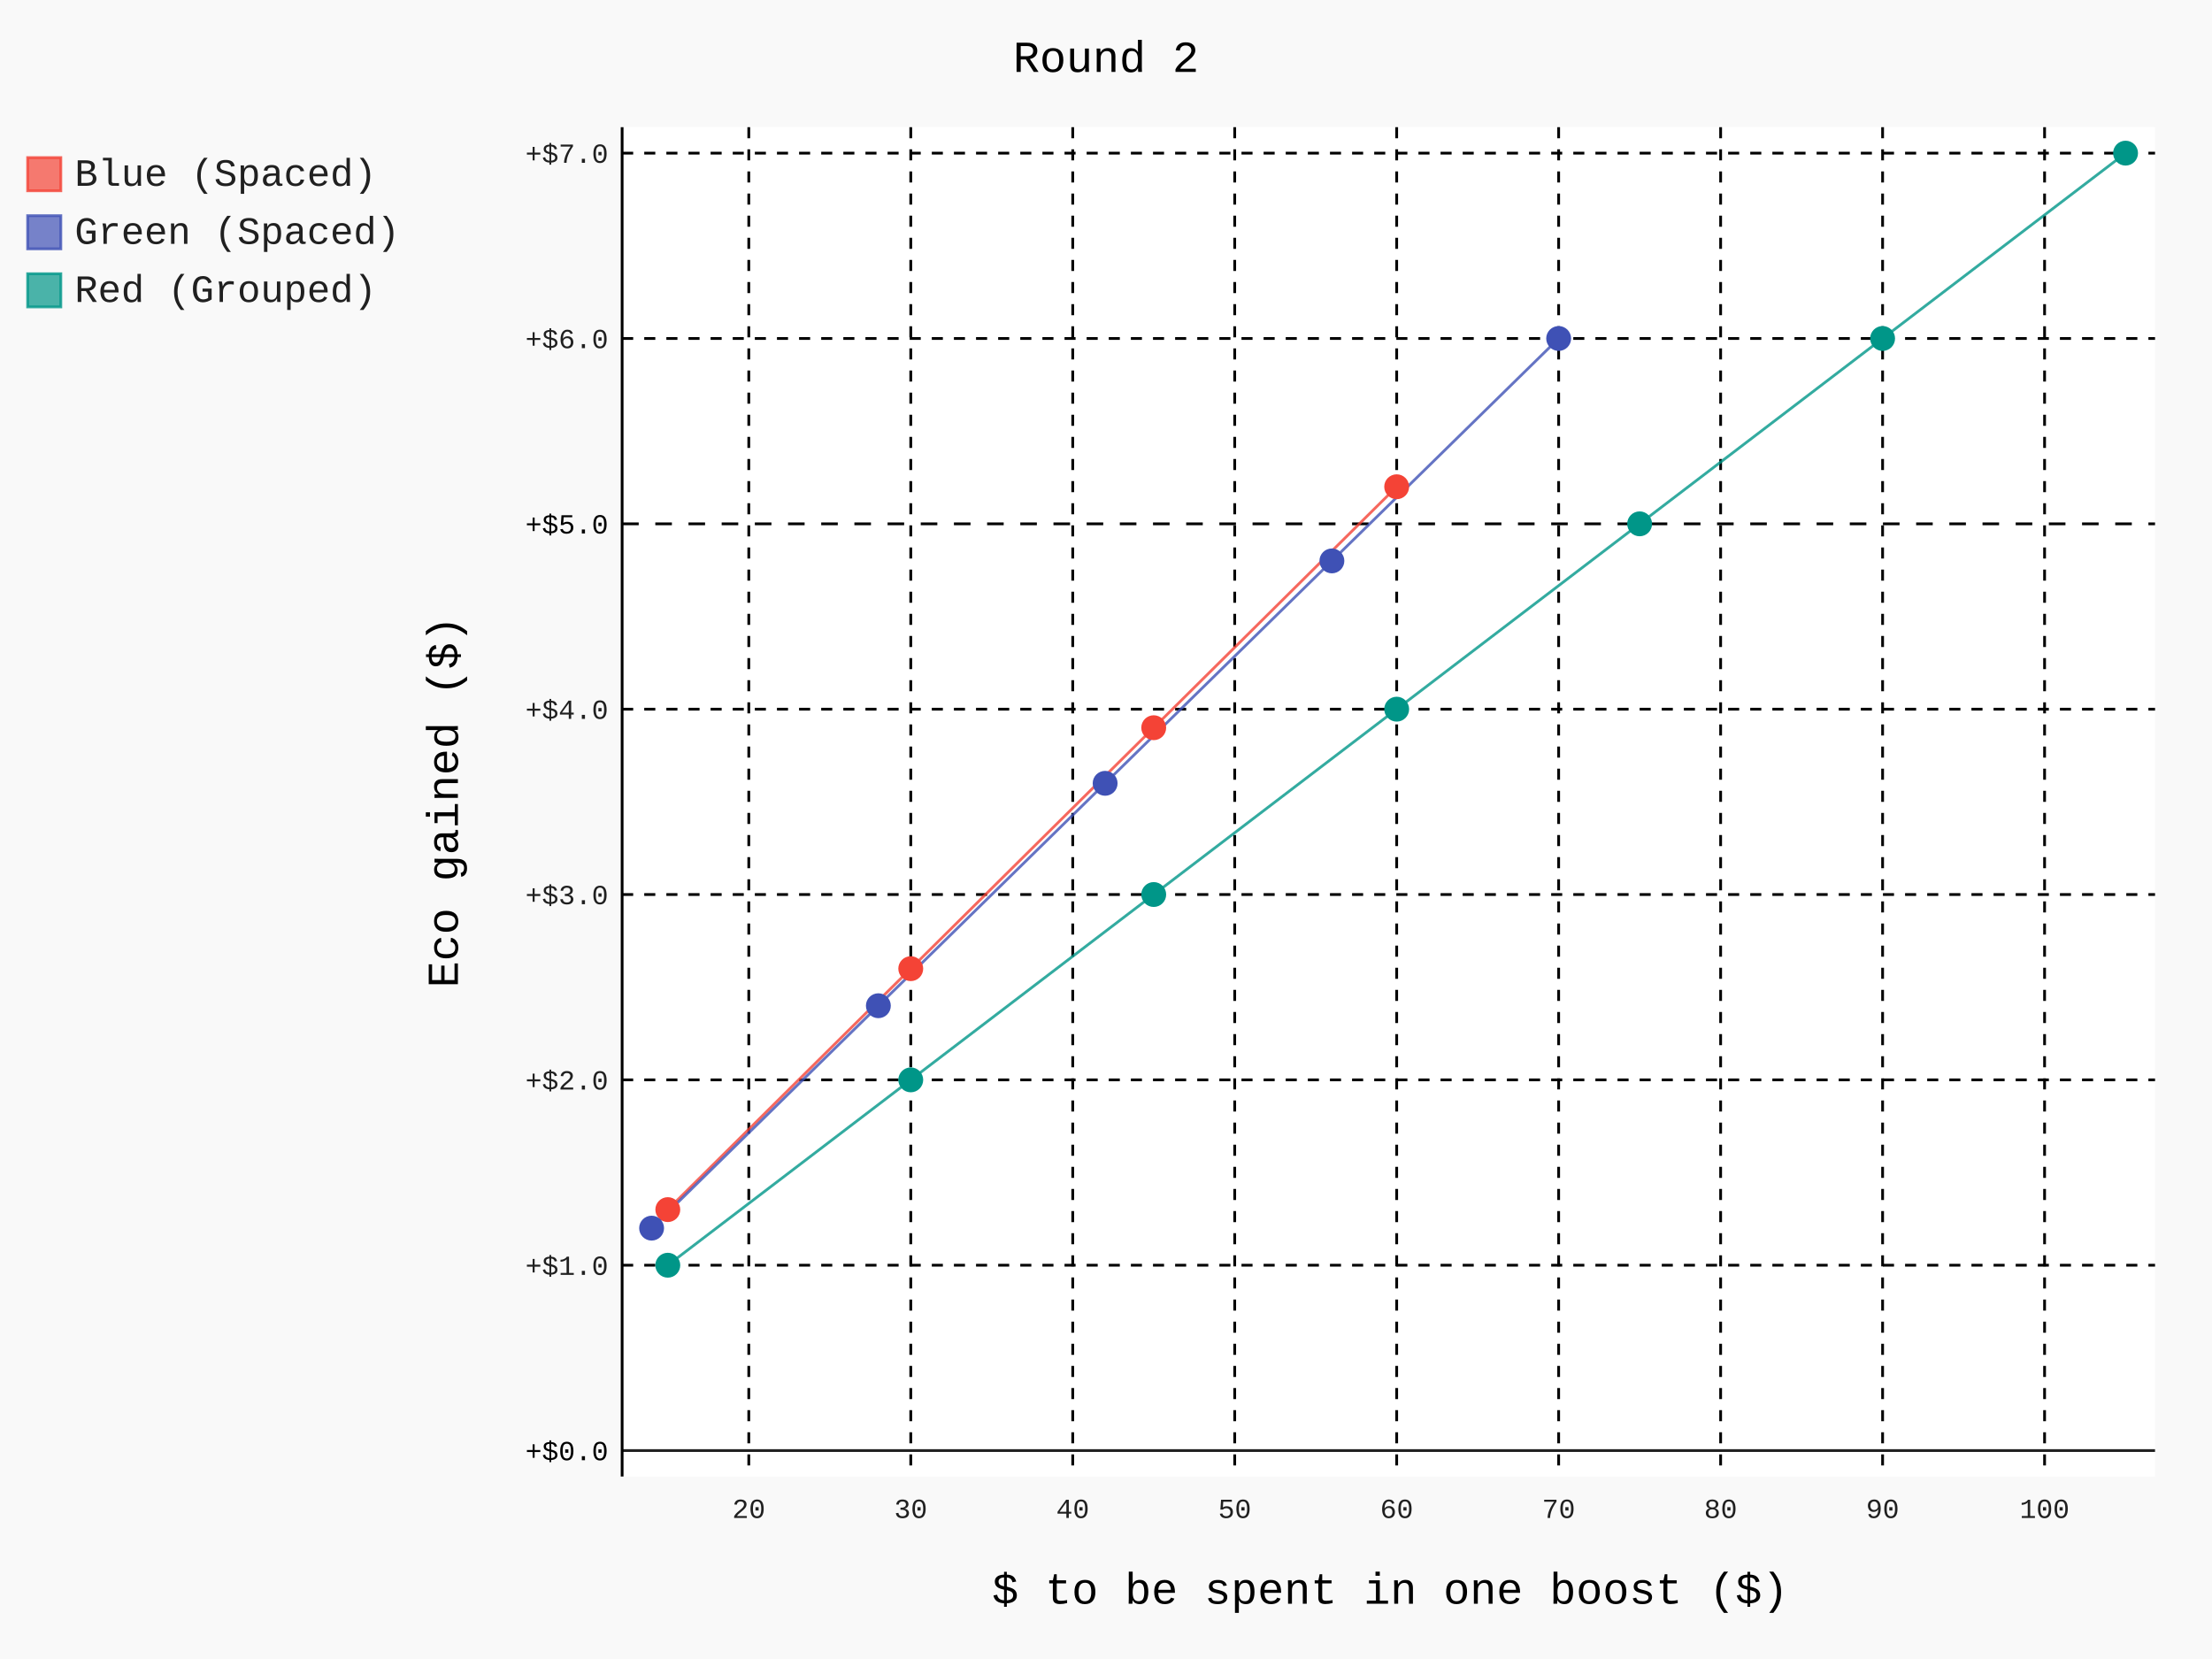
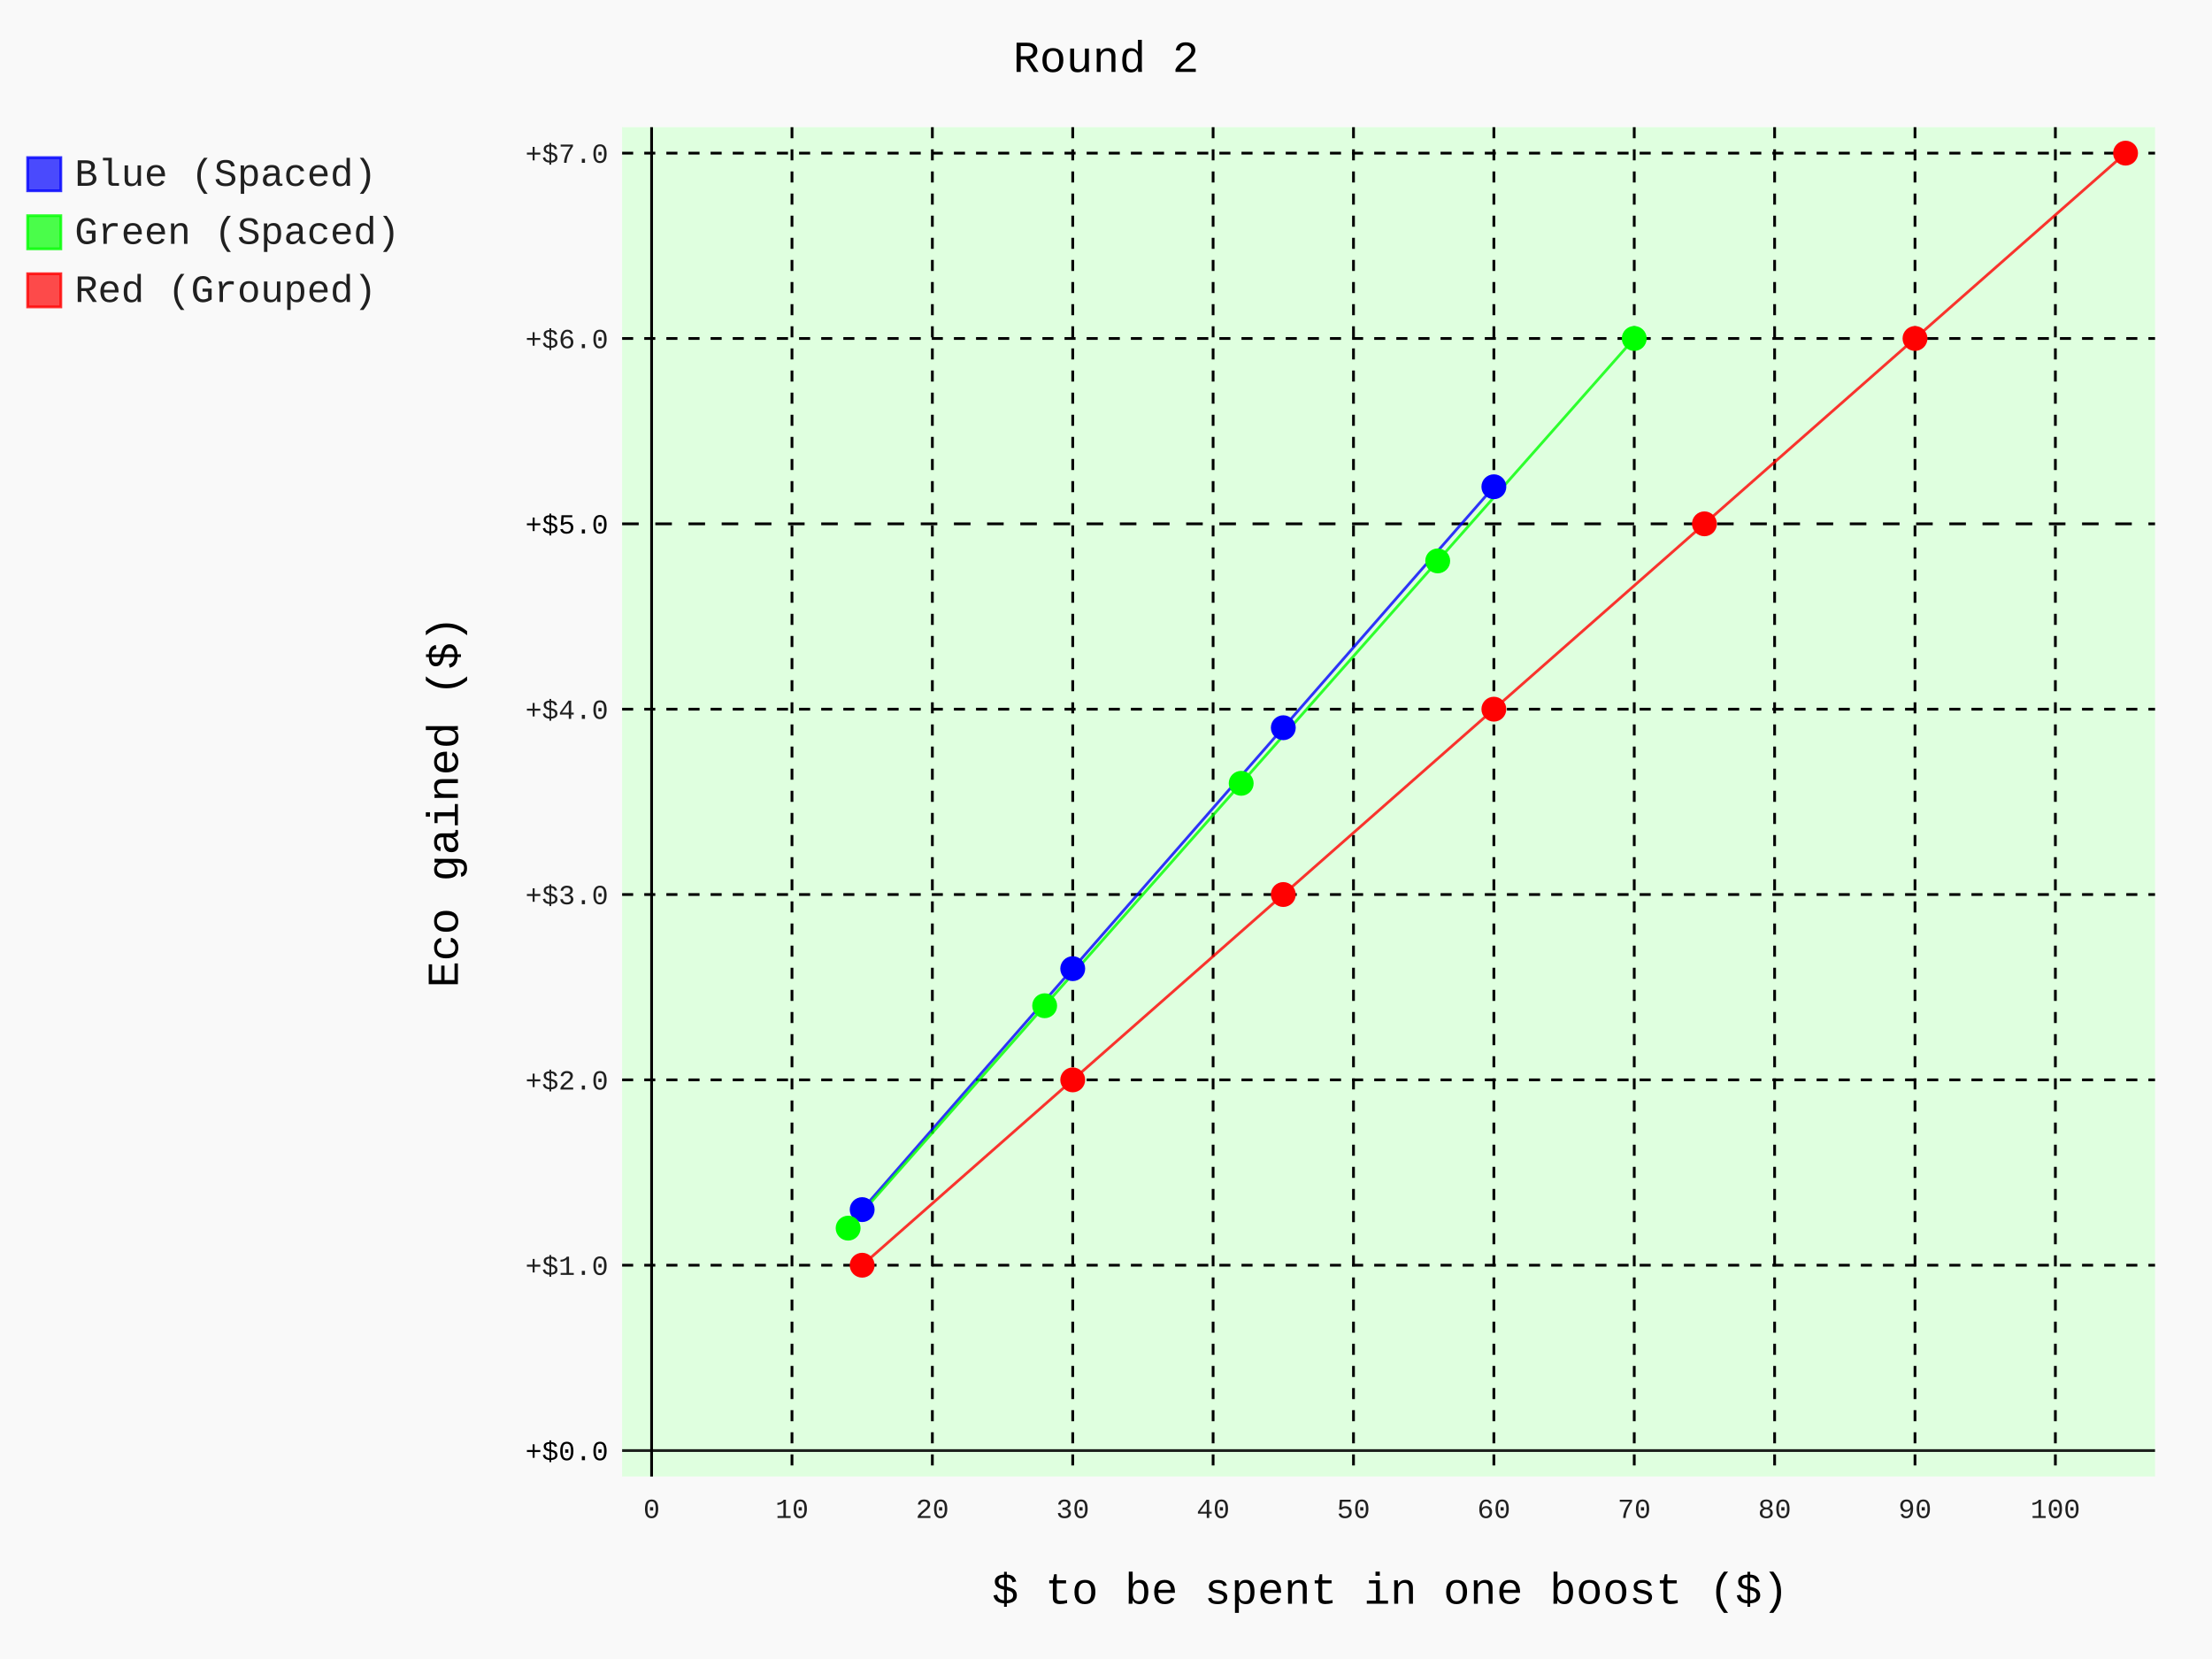
- <svg xmlns="http://www.w3.org/2000/svg" id="chart-f45c3a11-49fb-4340-b621-5f92b5d7a527" class="pygal-chart" viewBox="0 0 800 600">
+ <svg xmlns="http://www.w3.org/2000/svg" id="chart-c076b51b-e39f-4b82-9828-10718c4d2be9" class="pygal-chart" viewBox="0 0 800 600">
  <defs>
-     <style type="text/css">#chart-f45c3a11-49fb-4340-b621-5f92b5d7a527{-webkit-user-select:none;-webkit-font-smoothing:antialiased;font-family:Consolas,"Liberation Mono",Menlo,Courier,monospace}#chart-f45c3a11-49fb-4340-b621-5f92b5d7a527 .title{font-family:Consolas,"Liberation Mono",Menlo,Courier,monospace;font-size:16px}#chart-f45c3a11-49fb-4340-b621-5f92b5d7a527 .legends .legend text{font-family:Consolas,"Liberation Mono",Menlo,Courier,monospace;font-size:14px}#chart-f45c3a11-49fb-4340-b621-5f92b5d7a527 .axis text{font-family:Consolas,"Liberation Mono",Menlo,Courier,monospace;font-size:10px}#chart-f45c3a11-49fb-4340-b621-5f92b5d7a527 .axis text.major{font-family:Consolas,"Liberation Mono",Menlo,Courier,monospace;font-size:10px}#chart-f45c3a11-49fb-4340-b621-5f92b5d7a527 .text-overlay text.value{font-family:Consolas,"Liberation Mono",Menlo,Courier,monospace;font-size:16px}#chart-f45c3a11-49fb-4340-b621-5f92b5d7a527 .text-overlay text.label{font-family:Consolas,"Liberation Mono",Menlo,Courier,monospace;font-size:10px}#chart-f45c3a11-49fb-4340-b621-5f92b5d7a527 .tooltip{font-family:Consolas,"Liberation Mono",Menlo,Courier,monospace;font-size:14px}#chart-f45c3a11-49fb-4340-b621-5f92b5d7a527 text.no_data{font-family:Consolas,"Liberation Mono",Menlo,Courier,monospace;font-size:64px}
- #chart-f45c3a11-49fb-4340-b621-5f92b5d7a527{background-color:rgba(249,249,249,1)}#chart-f45c3a11-49fb-4340-b621-5f92b5d7a527 path,#chart-f45c3a11-49fb-4340-b621-5f92b5d7a527 line,#chart-f45c3a11-49fb-4340-b621-5f92b5d7a527 rect,#chart-f45c3a11-49fb-4340-b621-5f92b5d7a527 circle{-webkit-transition:150ms;-moz-transition:150ms;transition:150ms}#chart-f45c3a11-49fb-4340-b621-5f92b5d7a527 .graph &gt; .background{fill:rgba(249,249,249,1)}#chart-f45c3a11-49fb-4340-b621-5f92b5d7a527 .plot &gt; .background{fill:rgba(255,255,255,1)}#chart-f45c3a11-49fb-4340-b621-5f92b5d7a527 .graph{fill:rgba(0,0,0,.87)}#chart-f45c3a11-49fb-4340-b621-5f92b5d7a527 text.no_data{fill:rgba(0,0,0,1)}#chart-f45c3a11-49fb-4340-b621-5f92b5d7a527 .title{fill:rgba(0,0,0,1)}#chart-f45c3a11-49fb-4340-b621-5f92b5d7a527 .legends .legend text{fill:rgba(0,0,0,.87)}#chart-f45c3a11-49fb-4340-b621-5f92b5d7a527 .legends .legend:hover text{fill:rgba(0,0,0,1)}#chart-f45c3a11-49fb-4340-b621-5f92b5d7a527 .axis .line{stroke:rgba(0,0,0,1)}#chart-f45c3a11-49fb-4340-b621-5f92b5d7a527 .axis .guide.line{stroke:rgba(0,0,0,.54)}#chart-f45c3a11-49fb-4340-b621-5f92b5d7a527 .axis .major.line{stroke:rgba(0,0,0,.87)}#chart-f45c3a11-49fb-4340-b621-5f92b5d7a527 .axis text.major{fill:rgba(0,0,0,1)}#chart-f45c3a11-49fb-4340-b621-5f92b5d7a527 .axis.y .guides:hover .guide.line,#chart-f45c3a11-49fb-4340-b621-5f92b5d7a527 .line-graph .axis.x .guides:hover .guide.line,#chart-f45c3a11-49fb-4340-b621-5f92b5d7a527 .stackedline-graph .axis.x .guides:hover .guide.line,#chart-f45c3a11-49fb-4340-b621-5f92b5d7a527 .xy-graph .axis.x .guides:hover .guide.line{stroke:rgba(0,0,0,1)}#chart-f45c3a11-49fb-4340-b621-5f92b5d7a527 .axis .guides:hover text{fill:rgba(0,0,0,1)}#chart-f45c3a11-49fb-4340-b621-5f92b5d7a527 .reactive{fill-opacity:.7;stroke-opacity:.8;stroke-width:1}#chart-f45c3a11-49fb-4340-b621-5f92b5d7a527 .ci{stroke:rgba(0,0,0,.87)}#chart-f45c3a11-49fb-4340-b621-5f92b5d7a527 .reactive.active,#chart-f45c3a11-49fb-4340-b621-5f92b5d7a527 .active .reactive{fill-opacity:.8;stroke-opacity:.9;stroke-width:4}#chart-f45c3a11-49fb-4340-b621-5f92b5d7a527 .ci .reactive.active{stroke-width:1.5}#chart-f45c3a11-49fb-4340-b621-5f92b5d7a527 .series text{fill:rgba(0,0,0,1)}#chart-f45c3a11-49fb-4340-b621-5f92b5d7a527 .tooltip rect{fill:rgba(255,255,255,1);stroke:rgba(0,0,0,1);-webkit-transition:opacity 150ms;-moz-transition:opacity 150ms;transition:opacity 150ms}#chart-f45c3a11-49fb-4340-b621-5f92b5d7a527 .tooltip .label{fill:rgba(0,0,0,.87)}#chart-f45c3a11-49fb-4340-b621-5f92b5d7a527 .tooltip .label{fill:rgba(0,0,0,.87)}#chart-f45c3a11-49fb-4340-b621-5f92b5d7a527 .tooltip .legend{font-size:.8em;fill:rgba(0,0,0,.54)}#chart-f45c3a11-49fb-4340-b621-5f92b5d7a527 .tooltip .x_label{font-size:.6em;fill:rgba(0,0,0,1)}#chart-f45c3a11-49fb-4340-b621-5f92b5d7a527 .tooltip .xlink{font-size:.5em;text-decoration:underline}#chart-f45c3a11-49fb-4340-b621-5f92b5d7a527 .tooltip .value{font-size:1.5em}#chart-f45c3a11-49fb-4340-b621-5f92b5d7a527 .bound{font-size:.5em}#chart-f45c3a11-49fb-4340-b621-5f92b5d7a527 .max-value{font-size:.75em;fill:rgba(0,0,0,.54)}#chart-f45c3a11-49fb-4340-b621-5f92b5d7a527 .map-element{fill:rgba(255,255,255,1);stroke:rgba(0,0,0,.54) !important}#chart-f45c3a11-49fb-4340-b621-5f92b5d7a527 .map-element .reactive{fill-opacity:inherit;stroke-opacity:inherit}#chart-f45c3a11-49fb-4340-b621-5f92b5d7a527 .color-0,#chart-f45c3a11-49fb-4340-b621-5f92b5d7a527 .color-0 a:visited{stroke:#F44336;fill:#F44336}#chart-f45c3a11-49fb-4340-b621-5f92b5d7a527 .color-1,#chart-f45c3a11-49fb-4340-b621-5f92b5d7a527 .color-1 a:visited{stroke:#3F51B5;fill:#3F51B5}#chart-f45c3a11-49fb-4340-b621-5f92b5d7a527 .color-2,#chart-f45c3a11-49fb-4340-b621-5f92b5d7a527 .color-2 a:visited{stroke:#009688;fill:#009688}#chart-f45c3a11-49fb-4340-b621-5f92b5d7a527 .text-overlay .color-0 text{fill:black}#chart-f45c3a11-49fb-4340-b621-5f92b5d7a527 .text-overlay .color-1 text{fill:black}#chart-f45c3a11-49fb-4340-b621-5f92b5d7a527 .text-overlay .color-2 text{fill:black}#chart-f45c3a11-49fb-4340-b621-5f92b5d7a527 .series{stroke-width:2;stroke-dasharray:(2,3)}#chart-f45c3a11-49fb-4340-b621-5f92b5d7a527 .series.serie-0{stroke-width:2;stroke-dasharray:(2,3)}#chart-f45c3a11-49fb-4340-b621-5f92b5d7a527 .series.serie-1{stroke-width:2;stroke-dasharray:(2,3)}#chart-f45c3a11-49fb-4340-b621-5f92b5d7a527 .series.serie-2{stroke-width:2;stroke-dasharray:(2,3)}
- #chart-f45c3a11-49fb-4340-b621-5f92b5d7a527 text.no_data{text-anchor:middle}#chart-f45c3a11-49fb-4340-b621-5f92b5d7a527 .guide.line{fill:none}#chart-f45c3a11-49fb-4340-b621-5f92b5d7a527 .centered{text-anchor:middle}#chart-f45c3a11-49fb-4340-b621-5f92b5d7a527 .title{text-anchor:middle}#chart-f45c3a11-49fb-4340-b621-5f92b5d7a527 .legends .legend text{fill-opacity:1}#chart-f45c3a11-49fb-4340-b621-5f92b5d7a527 .axis.x text{text-anchor:middle}#chart-f45c3a11-49fb-4340-b621-5f92b5d7a527 .axis.x:not(.web) text[transform]{text-anchor:start}#chart-f45c3a11-49fb-4340-b621-5f92b5d7a527 .axis.x:not(.web) text[transform].backwards{text-anchor:end}#chart-f45c3a11-49fb-4340-b621-5f92b5d7a527 .axis.y text{text-anchor:end}#chart-f45c3a11-49fb-4340-b621-5f92b5d7a527 .axis.y text[transform].backwards{text-anchor:start}#chart-f45c3a11-49fb-4340-b621-5f92b5d7a527 .axis.y2 text{text-anchor:start}#chart-f45c3a11-49fb-4340-b621-5f92b5d7a527 .axis.y2 text[transform].backwards{text-anchor:end}#chart-f45c3a11-49fb-4340-b621-5f92b5d7a527 .axis .guide.line{stroke-dasharray:4,4;stroke:black}#chart-f45c3a11-49fb-4340-b621-5f92b5d7a527 .axis .major.guide.line{stroke-dasharray:6,6;stroke:black}#chart-f45c3a11-49fb-4340-b621-5f92b5d7a527 .horizontal .axis.y .guide.line,#chart-f45c3a11-49fb-4340-b621-5f92b5d7a527 .horizontal .axis.y2 .guide.line,#chart-f45c3a11-49fb-4340-b621-5f92b5d7a527 .vertical .axis.x .guide.line{opacity:0}#chart-f45c3a11-49fb-4340-b621-5f92b5d7a527 .horizontal .axis.always_show .guide.line,#chart-f45c3a11-49fb-4340-b621-5f92b5d7a527 .vertical .axis.always_show .guide.line{opacity:1 !important}#chart-f45c3a11-49fb-4340-b621-5f92b5d7a527 .axis.y .guides:hover .guide.line,#chart-f45c3a11-49fb-4340-b621-5f92b5d7a527 .axis.y2 .guides:hover .guide.line,#chart-f45c3a11-49fb-4340-b621-5f92b5d7a527 .axis.x .guides:hover .guide.line{opacity:1}#chart-f45c3a11-49fb-4340-b621-5f92b5d7a527 .axis .guides:hover text{opacity:1}#chart-f45c3a11-49fb-4340-b621-5f92b5d7a527 .nofill{fill:none}#chart-f45c3a11-49fb-4340-b621-5f92b5d7a527 .subtle-fill{fill-opacity:.2}#chart-f45c3a11-49fb-4340-b621-5f92b5d7a527 .dot{stroke-width:1px;fill-opacity:1;stroke-opacity:1}#chart-f45c3a11-49fb-4340-b621-5f92b5d7a527 .dot.active{stroke-width:5px}#chart-f45c3a11-49fb-4340-b621-5f92b5d7a527 .dot.negative{fill:transparent}#chart-f45c3a11-49fb-4340-b621-5f92b5d7a527 text,#chart-f45c3a11-49fb-4340-b621-5f92b5d7a527 tspan{stroke:none !important}#chart-f45c3a11-49fb-4340-b621-5f92b5d7a527 .series text.active{opacity:1}#chart-f45c3a11-49fb-4340-b621-5f92b5d7a527 .tooltip rect{fill-opacity:.95;stroke-width:.5}#chart-f45c3a11-49fb-4340-b621-5f92b5d7a527 .tooltip text{fill-opacity:1}#chart-f45c3a11-49fb-4340-b621-5f92b5d7a527 .showable{visibility:hidden}#chart-f45c3a11-49fb-4340-b621-5f92b5d7a527 .showable.shown{visibility:visible}#chart-f45c3a11-49fb-4340-b621-5f92b5d7a527 .gauge-background{fill:rgba(229,229,229,1);stroke:none}#chart-f45c3a11-49fb-4340-b621-5f92b5d7a527 .bg-lines{stroke:rgba(249,249,249,1);stroke-width:2px}</style>
+     <style type="text/css">#chart-c076b51b-e39f-4b82-9828-10718c4d2be9{-webkit-user-select:none;-webkit-font-smoothing:antialiased;font-family:Consolas,"Liberation Mono",Menlo,Courier,monospace}#chart-c076b51b-e39f-4b82-9828-10718c4d2be9 .title{font-family:Consolas,"Liberation Mono",Menlo,Courier,monospace;font-size:16px}#chart-c076b51b-e39f-4b82-9828-10718c4d2be9 .legends .legend text{font-family:Consolas,"Liberation Mono",Menlo,Courier,monospace;font-size:14px}#chart-c076b51b-e39f-4b82-9828-10718c4d2be9 .axis text{font-family:Consolas,"Liberation Mono",Menlo,Courier,monospace;font-size:10px}#chart-c076b51b-e39f-4b82-9828-10718c4d2be9 .axis text.major{font-family:Consolas,"Liberation Mono",Menlo,Courier,monospace;font-size:10px}#chart-c076b51b-e39f-4b82-9828-10718c4d2be9 .text-overlay text.value{font-family:Consolas,"Liberation Mono",Menlo,Courier,monospace;font-size:16px}#chart-c076b51b-e39f-4b82-9828-10718c4d2be9 .text-overlay text.label{font-family:Consolas,"Liberation Mono",Menlo,Courier,monospace;font-size:10px}#chart-c076b51b-e39f-4b82-9828-10718c4d2be9 .tooltip{font-family:Consolas,"Liberation Mono",Menlo,Courier,monospace;font-size:14px}#chart-c076b51b-e39f-4b82-9828-10718c4d2be9 text.no_data{font-family:Consolas,"Liberation Mono",Menlo,Courier,monospace;font-size:64px}
+ #chart-c076b51b-e39f-4b82-9828-10718c4d2be9{background-color:rgba(249,249,249,1)}#chart-c076b51b-e39f-4b82-9828-10718c4d2be9 path,#chart-c076b51b-e39f-4b82-9828-10718c4d2be9 line,#chart-c076b51b-e39f-4b82-9828-10718c4d2be9 rect,#chart-c076b51b-e39f-4b82-9828-10718c4d2be9 circle{-webkit-transition:150ms;-moz-transition:150ms;transition:150ms}#chart-c076b51b-e39f-4b82-9828-10718c4d2be9 .graph &gt; .background{fill:rgba(249,249,249,1)}#chart-c076b51b-e39f-4b82-9828-10718c4d2be9 .plot &gt; .background{fill:#dfffdf}#chart-c076b51b-e39f-4b82-9828-10718c4d2be9 .graph{fill:rgba(0,0,0,.87)}#chart-c076b51b-e39f-4b82-9828-10718c4d2be9 text.no_data{fill:rgba(0,0,0,1)}#chart-c076b51b-e39f-4b82-9828-10718c4d2be9 .title{fill:rgba(0,0,0,1)}#chart-c076b51b-e39f-4b82-9828-10718c4d2be9 .legends .legend text{fill:rgba(0,0,0,.87)}#chart-c076b51b-e39f-4b82-9828-10718c4d2be9 .legends .legend:hover text{fill:rgba(0,0,0,1)}#chart-c076b51b-e39f-4b82-9828-10718c4d2be9 .axis .line{stroke:rgba(0,0,0,1)}#chart-c076b51b-e39f-4b82-9828-10718c4d2be9 .axis .guide.line{stroke:rgba(0,0,0,.54)}#chart-c076b51b-e39f-4b82-9828-10718c4d2be9 .axis .major.line{stroke:rgba(0,0,0,.87)}#chart-c076b51b-e39f-4b82-9828-10718c4d2be9 .axis text.major{fill:rgba(0,0,0,1)}#chart-c076b51b-e39f-4b82-9828-10718c4d2be9 .axis.y .guides:hover .guide.line,#chart-c076b51b-e39f-4b82-9828-10718c4d2be9 .line-graph .axis.x .guides:hover .guide.line,#chart-c076b51b-e39f-4b82-9828-10718c4d2be9 .stackedline-graph .axis.x .guides:hover .guide.line,#chart-c076b51b-e39f-4b82-9828-10718c4d2be9 .xy-graph .axis.x .guides:hover .guide.line{stroke:rgba(0,0,0,1)}#chart-c076b51b-e39f-4b82-9828-10718c4d2be9 .axis .guides:hover text{fill:rgba(0,0,0,1)}#chart-c076b51b-e39f-4b82-9828-10718c4d2be9 .reactive{fill-opacity:.7;stroke-opacity:.8;stroke-width:1}#chart-c076b51b-e39f-4b82-9828-10718c4d2be9 .ci{stroke:rgba(0,0,0,.87)}#chart-c076b51b-e39f-4b82-9828-10718c4d2be9 .reactive.active,#chart-c076b51b-e39f-4b82-9828-10718c4d2be9 .active .reactive{fill-opacity:.8;stroke-opacity:.9;stroke-width:4}#chart-c076b51b-e39f-4b82-9828-10718c4d2be9 .ci .reactive.active{stroke-width:1.5}#chart-c076b51b-e39f-4b82-9828-10718c4d2be9 .series text{fill:rgba(0,0,0,1)}#chart-c076b51b-e39f-4b82-9828-10718c4d2be9 .tooltip rect{fill:#dfffdf;stroke:rgba(0,0,0,1);-webkit-transition:opacity 150ms;-moz-transition:opacity 150ms;transition:opacity 150ms}#chart-c076b51b-e39f-4b82-9828-10718c4d2be9 .tooltip .label{fill:rgba(0,0,0,.87)}#chart-c076b51b-e39f-4b82-9828-10718c4d2be9 .tooltip .label{fill:rgba(0,0,0,.87)}#chart-c076b51b-e39f-4b82-9828-10718c4d2be9 .tooltip .legend{font-size:.8em;fill:rgba(0,0,0,.54)}#chart-c076b51b-e39f-4b82-9828-10718c4d2be9 .tooltip .x_label{font-size:.6em;fill:rgba(0,0,0,1)}#chart-c076b51b-e39f-4b82-9828-10718c4d2be9 .tooltip .xlink{font-size:.5em;text-decoration:underline}#chart-c076b51b-e39f-4b82-9828-10718c4d2be9 .tooltip .value{font-size:1.5em}#chart-c076b51b-e39f-4b82-9828-10718c4d2be9 .bound{font-size:.5em}#chart-c076b51b-e39f-4b82-9828-10718c4d2be9 .max-value{font-size:.75em;fill:rgba(0,0,0,.54)}#chart-c076b51b-e39f-4b82-9828-10718c4d2be9 .map-element{fill:#dfffdf;stroke:rgba(0,0,0,.54) !important}#chart-c076b51b-e39f-4b82-9828-10718c4d2be9 .map-element .reactive{fill-opacity:inherit;stroke-opacity:inherit}#chart-c076b51b-e39f-4b82-9828-10718c4d2be9 .color-0,#chart-c076b51b-e39f-4b82-9828-10718c4d2be9 .color-0 a:visited{stroke:#0000ff;fill:#0000ff}#chart-c076b51b-e39f-4b82-9828-10718c4d2be9 .color-1,#chart-c076b51b-e39f-4b82-9828-10718c4d2be9 .color-1 a:visited{stroke:#00ff00;fill:#00ff00}#chart-c076b51b-e39f-4b82-9828-10718c4d2be9 .color-2,#chart-c076b51b-e39f-4b82-9828-10718c4d2be9 .color-2 a:visited{stroke:#ff0101;fill:#ff0101}#chart-c076b51b-e39f-4b82-9828-10718c4d2be9 .text-overlay .color-0 text{fill:black}#chart-c076b51b-e39f-4b82-9828-10718c4d2be9 .text-overlay .color-1 text{fill:black}#chart-c076b51b-e39f-4b82-9828-10718c4d2be9 .text-overlay .color-2 text{fill:black}#chart-c076b51b-e39f-4b82-9828-10718c4d2be9 .series{stroke-width:2;stroke-dasharray:(2,3)}#chart-c076b51b-e39f-4b82-9828-10718c4d2be9 .series.serie-0{stroke-width:2;stroke-dasharray:(2,3)}#chart-c076b51b-e39f-4b82-9828-10718c4d2be9 .series.serie-1{stroke-width:2;stroke-dasharray:(2,3)}#chart-c076b51b-e39f-4b82-9828-10718c4d2be9 .series.serie-2{stroke-width:2;stroke-dasharray:(2,3)}
+ #chart-c076b51b-e39f-4b82-9828-10718c4d2be9 text.no_data{text-anchor:middle}#chart-c076b51b-e39f-4b82-9828-10718c4d2be9 .guide.line{fill:none}#chart-c076b51b-e39f-4b82-9828-10718c4d2be9 .centered{text-anchor:middle}#chart-c076b51b-e39f-4b82-9828-10718c4d2be9 .title{text-anchor:middle}#chart-c076b51b-e39f-4b82-9828-10718c4d2be9 .legends .legend text{fill-opacity:1}#chart-c076b51b-e39f-4b82-9828-10718c4d2be9 .axis.x text{text-anchor:middle}#chart-c076b51b-e39f-4b82-9828-10718c4d2be9 .axis.x:not(.web) text[transform]{text-anchor:start}#chart-c076b51b-e39f-4b82-9828-10718c4d2be9 .axis.x:not(.web) text[transform].backwards{text-anchor:end}#chart-c076b51b-e39f-4b82-9828-10718c4d2be9 .axis.y text{text-anchor:end}#chart-c076b51b-e39f-4b82-9828-10718c4d2be9 .axis.y text[transform].backwards{text-anchor:start}#chart-c076b51b-e39f-4b82-9828-10718c4d2be9 .axis.y2 text{text-anchor:start}#chart-c076b51b-e39f-4b82-9828-10718c4d2be9 .axis.y2 text[transform].backwards{text-anchor:end}#chart-c076b51b-e39f-4b82-9828-10718c4d2be9 .axis .guide.line{stroke-dasharray:4,4;stroke:black}#chart-c076b51b-e39f-4b82-9828-10718c4d2be9 .axis .major.guide.line{stroke-dasharray:6,6;stroke:black}#chart-c076b51b-e39f-4b82-9828-10718c4d2be9 .horizontal .axis.y .guide.line,#chart-c076b51b-e39f-4b82-9828-10718c4d2be9 .horizontal .axis.y2 .guide.line,#chart-c076b51b-e39f-4b82-9828-10718c4d2be9 .vertical .axis.x .guide.line{opacity:0}#chart-c076b51b-e39f-4b82-9828-10718c4d2be9 .horizontal .axis.always_show .guide.line,#chart-c076b51b-e39f-4b82-9828-10718c4d2be9 .vertical .axis.always_show .guide.line{opacity:1 !important}#chart-c076b51b-e39f-4b82-9828-10718c4d2be9 .axis.y .guides:hover .guide.line,#chart-c076b51b-e39f-4b82-9828-10718c4d2be9 .axis.y2 .guides:hover .guide.line,#chart-c076b51b-e39f-4b82-9828-10718c4d2be9 .axis.x .guides:hover .guide.line{opacity:1}#chart-c076b51b-e39f-4b82-9828-10718c4d2be9 .axis .guides:hover text{opacity:1}#chart-c076b51b-e39f-4b82-9828-10718c4d2be9 .nofill{fill:none}#chart-c076b51b-e39f-4b82-9828-10718c4d2be9 .subtle-fill{fill-opacity:.2}#chart-c076b51b-e39f-4b82-9828-10718c4d2be9 .dot{stroke-width:1px;fill-opacity:1;stroke-opacity:1}#chart-c076b51b-e39f-4b82-9828-10718c4d2be9 .dot.active{stroke-width:5px}#chart-c076b51b-e39f-4b82-9828-10718c4d2be9 .dot.negative{fill:transparent}#chart-c076b51b-e39f-4b82-9828-10718c4d2be9 text,#chart-c076b51b-e39f-4b82-9828-10718c4d2be9 tspan{stroke:none !important}#chart-c076b51b-e39f-4b82-9828-10718c4d2be9 .series text.active{opacity:1}#chart-c076b51b-e39f-4b82-9828-10718c4d2be9 .tooltip rect{fill-opacity:.95;stroke-width:.5}#chart-c076b51b-e39f-4b82-9828-10718c4d2be9 .tooltip text{fill-opacity:1}#chart-c076b51b-e39f-4b82-9828-10718c4d2be9 .showable{visibility:hidden}#chart-c076b51b-e39f-4b82-9828-10718c4d2be9 .showable.shown{visibility:visible}#chart-c076b51b-e39f-4b82-9828-10718c4d2be9 .gauge-background{fill:rgba(229,229,229,1);stroke:none}#chart-c076b51b-e39f-4b82-9828-10718c4d2be9 .bg-lines{stroke:rgba(249,249,249,1);stroke-width:2px}</style>
  </defs>
  <g class="graph xy-graph vertical">
    <rect x="0" y="0" width="800" height="600" class="background" />
    <g transform="translate(225, 46)" class="plot">
      <rect x="0" y="0" width="554.4" height="488" class="background" />
      <g class="axis y always_show">
        <g class="guides">
          <path d="M0 478.615 h554.4" class="major line" />
          <text x="-5" y="482.115" class="major">+$0.0</text>
        </g>
        <g class="guides">
          <path d="M0 411.582 h554.4" class="guide line" />
          <text x="-5" y="415.082" class="">+$1.0</text>
        </g>
        <g class="guides">
          <path d="M0 344.549 h554.4" class="guide line" />
          <text x="-5" y="348.049" class="">+$2.0</text>
        </g>
        <g class="guides">
          <path d="M0 277.516 h554.4" class="guide line" />
          <text x="-5" y="281.016" class="">+$3.0</text>
        </g>
        <g class="guides">
          <path d="M0 210.484 h554.4" class="guide line" />
          <text x="-5" y="213.984" class="">+$4.0</text>
        </g>
        <g class="guides">
          <path d="M0 143.451 h554.4" class="major guide line" />
          <text x="-5" y="146.951" class="major">+$5.0</text>
        </g>
        <g class="guides">
          <path d="M0 76.418 h554.4" class="guide line" />
          <text x="-5" y="79.918" class="">+$6.0</text>
        </g>
        <g class="guides">
          <path d="M0 9.385 h554.4" class="guide line" />
          <text x="-5" y="12.885" class="">+$7.0</text>
        </g>
      </g>
      <g class="axis x always_show">
-         <path d="M0 0 v488" class="line" />
        <g class="guides">
-           <path d="M45.809 0 v488" class="guide line" />
-           <text x="45.809" y="503.0" class="">20</text>
+           <path d="M10.662 0 v488" class="axis line" />
+           <text x="10.662" y="503.0" class="">0</text>
        </g>
        <g class="guides">
-           <path d="M104.389 0 v488" class="guide line" />
-           <text x="104.389" y="503.0" class="">30</text>
+           <path d="M61.431 0 v488" class="guide line" />
+           <text x="61.431" y="503.0" class="">10</text>
+         </g>
+         <g class="guides">
+           <path d="M112.2 0 v488" class="guide line" />
+           <text x="112.2" y="503.0" class="">20</text>
        </g>
        <g class="guides">
          <path d="M162.969 0 v488" class="guide line" />
-           <text x="162.969" y="503.0" class="">40</text>
+           <text x="162.969" y="503.0" class="">30</text>
        </g>
        <g class="guides">
-           <path d="M221.549 0 v488" class="guide line" />
-           <text x="221.549" y="503.0" class="">50</text>
+           <path d="M213.738 0 v488" class="guide line" />
+           <text x="213.738" y="503.0" class="">40</text>
        </g>
        <g class="guides">
-           <path d="M280.129 0 v488" class="guide line" />
-           <text x="280.129" y="503.0" class="">60</text>
+           <path d="M264.508 0 v488" class="guide line" />
+           <text x="264.508" y="503.0" class="">50</text>
        </g>
        <g class="guides">
-           <path d="M338.709 0 v488" class="guide line" />
-           <text x="338.709" y="503.0" class="">70</text>
+           <path d="M315.277 0 v488" class="guide line" />
+           <text x="315.277" y="503.0" class="">60</text>
        </g>
        <g class="guides">
-           <path d="M397.289 0 v488" class="guide line" />
-           <text x="397.289" y="503.0" class="">80</text>
+           <path d="M366.046 0 v488" class="guide line" />
+           <text x="366.046" y="503.0" class="">70</text>
        </g>
        <g class="guides">
-           <path d="M455.869 0 v488" class="guide line" />
-           <text x="455.869" y="503.0" class="">90</text>
+           <path d="M416.815 0 v488" class="guide line" />
+           <text x="416.815" y="503.0" class="">80</text>
        </g>
        <g class="guides">
-           <path d="M514.449 0 v488" class="guide line" />
-           <text x="514.449" y="503.0" class="">100</text>
+           <path d="M467.585 0 v488" class="guide line" />
+           <text x="467.585" y="503.0" class="">90</text>
+         </g>
+         <g class="guides">
+           <path d="M518.354 0 v488" class="guide line" />
+           <text x="518.354" y="503.0" class="">100</text>
        </g>
      </g>
      <g class="series serie-0 color-0">
-         <path d="M16.52 391.473 L104.389 304.33 192.259 217.187 280.129 130.044" class="line reactive nofill" />
+         <path d="M86.815 391.473 L162.969 304.33 239.123 217.187 315.277 130.044" class="line reactive nofill" />
      </g>
      <g class="series serie-1 color-1">
-         <path d="M10.662 398.176 L92.673 317.736 174.685 237.297 256.697 156.857 338.709 76.418" class="line reactive nofill" />
+         <path d="M81.738 398.176 L152.815 317.736 223.892 237.297 294.969 156.857 366.046 76.418" class="line reactive nofill" />
      </g>
      <g class="series serie-2 color-2">
-         <path d="M16.52 411.582 L104.389 344.549 192.259 277.516 280.129 210.484 367.999 143.451 455.869 76.418 543.738 9.385" class="line reactive nofill" />
+         <path d="M86.815 411.582 L162.969 344.549 239.123 277.516 315.277 210.484 391.431 143.451 467.585 76.418 543.738 9.385" class="line reactive nofill" />
      </g>
    </g>
    <g class="titles">
      <text x="400.0" y="26" class="title plot_title">Round 2</text>
      <text x="502.8" y="580" class="title">$ to be spent in one boost ($)</text>
      <text x="139.6" y="316.0" class="title" transform="rotate(-90 139.6 290)">Eco gained ($)</text>
    </g>
    <g transform="translate(225, 46)" class="plot overlay">
      <g class="series serie-0 color-0">
        <g class="dots">
-           <circle cx="16.52" cy="391.473" r="4" class="dot reactive tooltip-trigger" />
+           <circle cx="86.815" cy="391.473" r="4" class="dot reactive tooltip-trigger" />
        </g>
        <g class="dots">
-           <circle cx="104.389" cy="304.33" r="4" class="dot reactive tooltip-trigger" />
+           <circle cx="162.969" cy="304.33" r="4" class="dot reactive tooltip-trigger" />
        </g>
        <g class="dots">
-           <circle cx="192.259" cy="217.187" r="4" class="dot reactive tooltip-trigger" />
+           <circle cx="239.123" cy="217.187" r="4" class="dot reactive tooltip-trigger" />
        </g>
        <g class="dots">
-           <circle cx="280.129" cy="130.044" r="4" class="dot reactive tooltip-trigger" />
+           <circle cx="315.277" cy="130.044" r="4" class="dot reactive tooltip-trigger" />
        </g>
      </g>
      <g class="series serie-1 color-1">
        <g class="dots">
-           <circle cx="10.662" cy="398.176" r="4" class="dot reactive tooltip-trigger" />
+           <circle cx="81.738" cy="398.176" r="4" class="dot reactive tooltip-trigger" />
        </g>
        <g class="dots">
-           <circle cx="92.673" cy="317.736" r="4" class="dot reactive tooltip-trigger" />
+           <circle cx="152.815" cy="317.736" r="4" class="dot reactive tooltip-trigger" />
        </g>
        <g class="dots">
-           <circle cx="174.685" cy="237.297" r="4" class="dot reactive tooltip-trigger" />
+           <circle cx="223.892" cy="237.297" r="4" class="dot reactive tooltip-trigger" />
        </g>
        <g class="dots">
-           <circle cx="256.697" cy="156.857" r="4" class="dot reactive tooltip-trigger" />
+           <circle cx="294.969" cy="156.857" r="4" class="dot reactive tooltip-trigger" />
        </g>
        <g class="dots">
-           <circle cx="338.709" cy="76.418" r="4" class="dot reactive tooltip-trigger" />
+           <circle cx="366.046" cy="76.418" r="4" class="dot reactive tooltip-trigger" />
        </g>
      </g>
      <g class="series serie-2 color-2">
        <g class="dots">
-           <circle cx="16.52" cy="411.582" r="4" class="dot reactive tooltip-trigger" />
+           <circle cx="86.815" cy="411.582" r="4" class="dot reactive tooltip-trigger" />
        </g>
        <g class="dots">
-           <circle cx="104.389" cy="344.549" r="4" class="dot reactive tooltip-trigger" />
+           <circle cx="162.969" cy="344.549" r="4" class="dot reactive tooltip-trigger" />
        </g>
        <g class="dots">
-           <circle cx="192.259" cy="277.516" r="4" class="dot reactive tooltip-trigger" />
+           <circle cx="239.123" cy="277.516" r="4" class="dot reactive tooltip-trigger" />
        </g>
        <g class="dots">
-           <circle cx="280.129" cy="210.484" r="4" class="dot reactive tooltip-trigger" />
+           <circle cx="315.277" cy="210.484" r="4" class="dot reactive tooltip-trigger" />
        </g>
        <g class="dots">
-           <circle cx="367.999" cy="143.451" r="4" class="dot reactive tooltip-trigger" />
+           <circle cx="391.431" cy="143.451" r="4" class="dot reactive tooltip-trigger" />
        </g>
        <g class="dots">
-           <circle cx="455.869" cy="76.418" r="4" class="dot reactive tooltip-trigger" />
+           <circle cx="467.585" cy="76.418" r="4" class="dot reactive tooltip-trigger" />
        </g>
        <g class="dots">
          <circle cx="543.738" cy="9.385" r="4" class="dot reactive tooltip-trigger" />
        </g>
      </g>
    </g>
    <g transform="translate(225, 46)" class="plot text-overlay">
      <g class="series serie-0 color-0" />
      <g class="series serie-1 color-1" />
      <g class="series serie-2 color-2" />
    </g>
    <g transform="translate(225, 46)" class="plot tooltip-overlay">
      <g transform="translate(0 0)" style="opacity: 0" class="tooltip">
        <rect rx="0" ry="0" width="0" height="0" class="tooltip-box" />
        <g class="text" />
      </g>
    </g>
    <g transform="translate(10, 56)" class="legends">
      <g id="activate-serie-0" class="legend reactive activate-serie">
        <rect x="0.0" y="1.0" width="12" height="12" class="color-0 reactive" />
        <text x="17.0" y="11.2">Blue (Spaced)</text>
      </g>
      <g id="activate-serie-1" class="legend reactive activate-serie">
        <rect x="0.0" y="22.0" width="12" height="12" class="color-1 reactive" />
        <text x="17.0" y="32.2">Green (Spaced)</text>
      </g>
      <g id="activate-serie-2" class="legend reactive activate-serie">
        <rect x="0.0" y="43.0" width="12" height="12" class="color-2 reactive" />
        <text x="17.0" y="53.2">Red (Grouped)</text>
      </g>
    </g>
    <g transform="translate(790, 56)" class="legends" />
  </g>
</svg>
